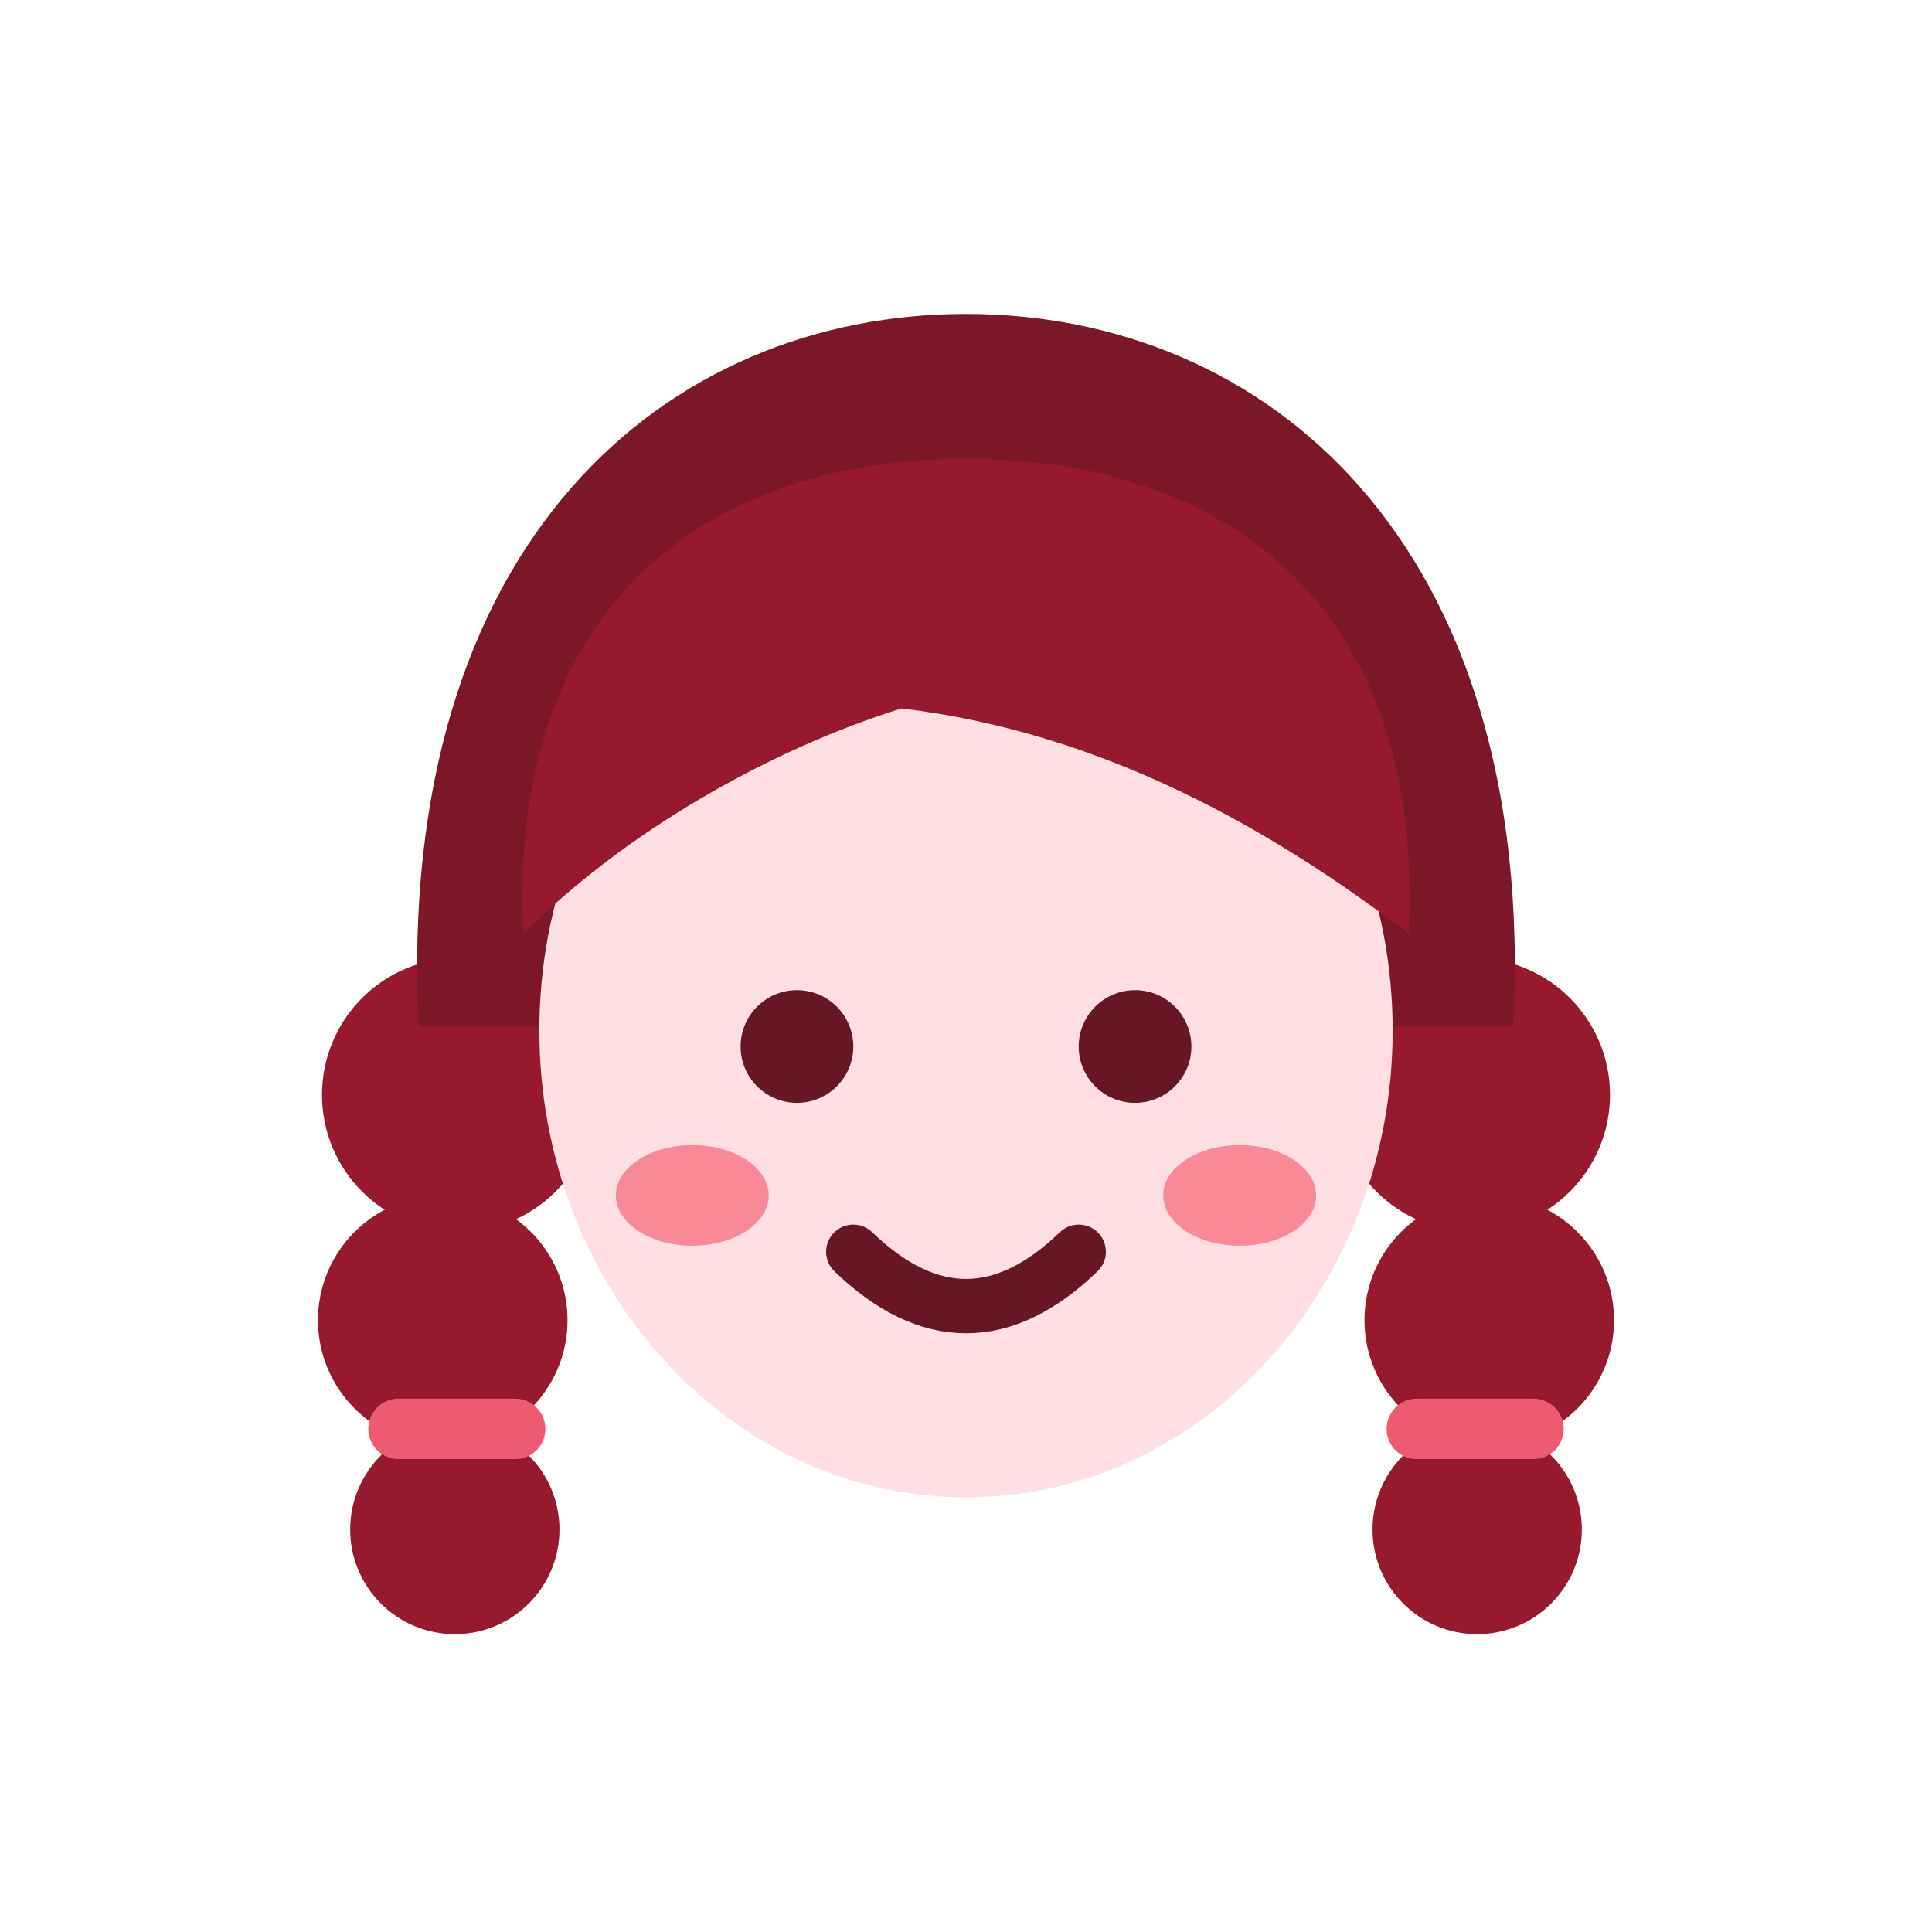
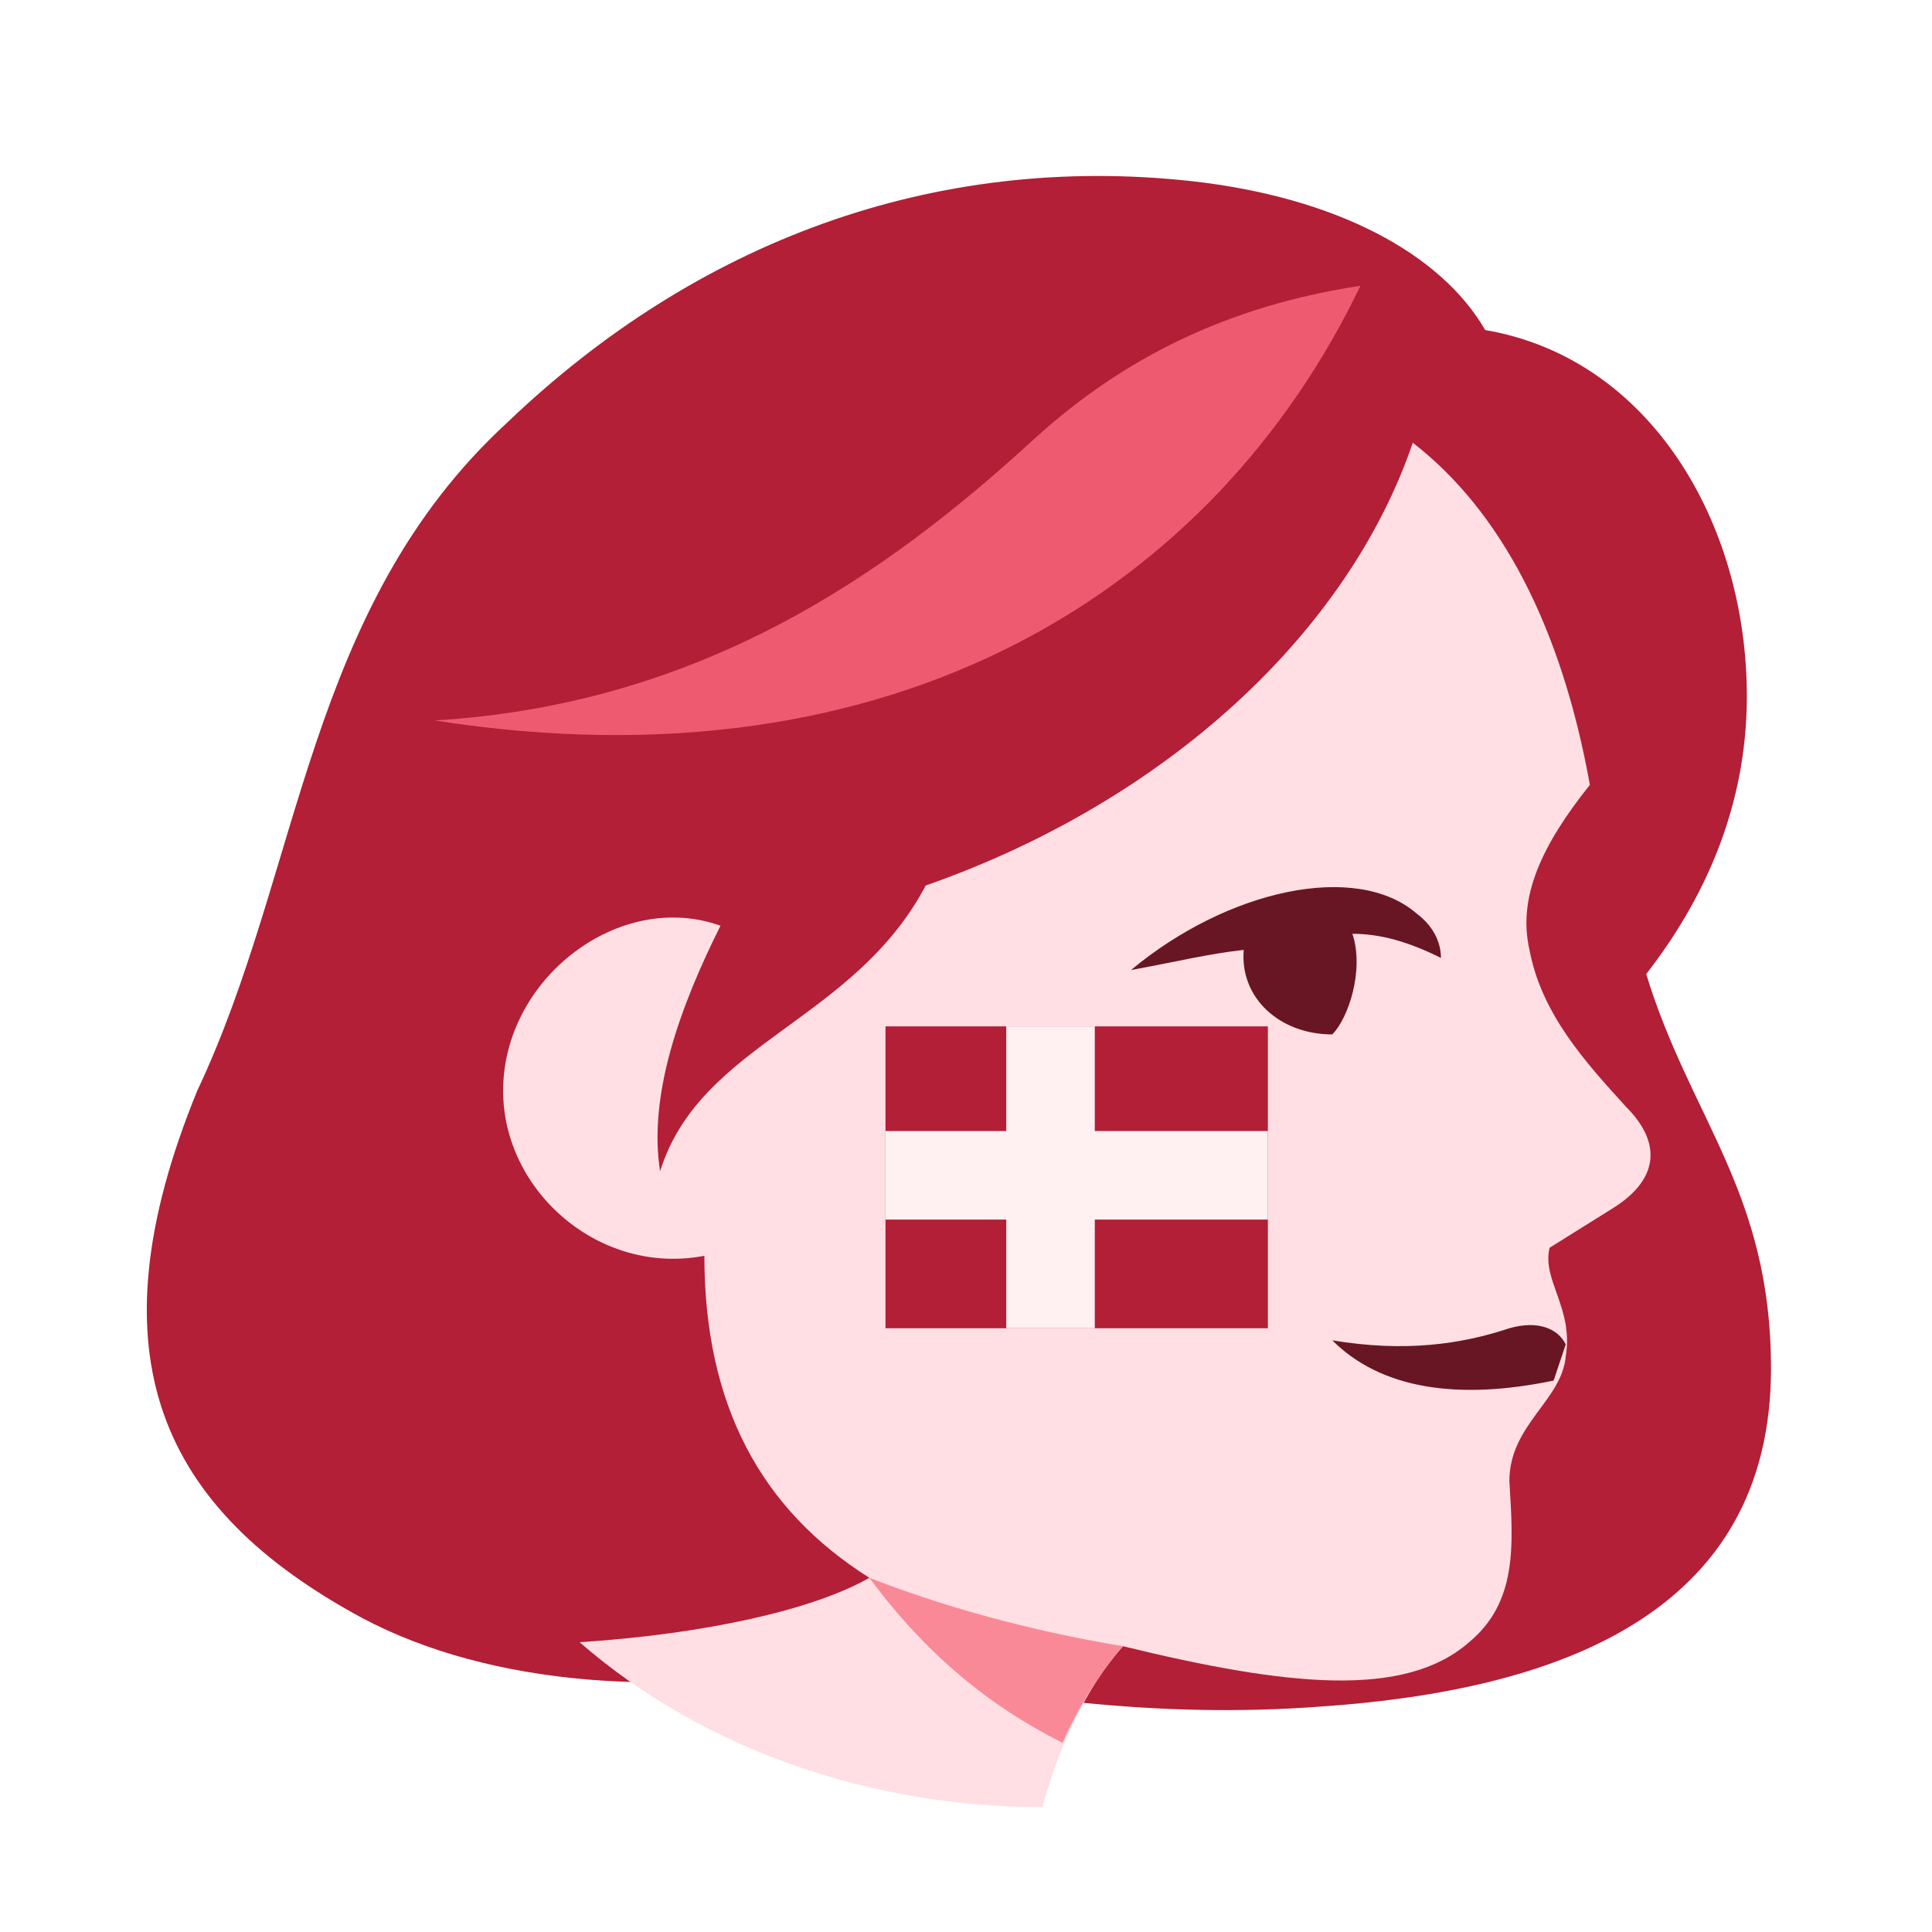
- <svg xmlns="http://www.w3.org/2000/svg" viewBox="0 0 48 48" role="img" aria-labelledby="t d">
-   <g fill="#96192d">
-     <circle cx="11.4" cy="27.2" r="3.4" />
-     <circle cx="36.6" cy="27.2" r="3.4" />
-     <circle cx="11.0" cy="32.8" r="3.1" />
-     <circle cx="37.0" cy="32.8" r="3.1" />
-     <circle cx="11.3" cy="38.0" r="2.6" />
-     <circle cx="36.7" cy="38.0" r="2.6" />
-   </g>
-   <path d="M9.9 35.5h2.9M35.2 35.5h2.9" stroke="#ee5b70" stroke-width="1.5" stroke-linecap="round" />
-   <path d="M10.4 25.5 C9.8 13.4 16.6 7.8 24 7.8 C31.4 7.8 38.2 13.4 37.6 25.5Z" fill="#7c1728" />
-   <ellipse cx="24" cy="25.6" rx="10.6" ry="11.6" fill="#ffdfe3" />
-   <circle cx="19.8" cy="26" r="1.4" fill="#681623" />
-   <circle cx="28.2" cy="26" r="1.4" fill="#681623" />
-   <path d="M21.2 31.1 Q24 33.8 26.8 31.1" fill="none" stroke="#681623" stroke-width="1.35" stroke-linecap="round" />
-   <ellipse cx="17.2" cy="29.7" rx="1.9" ry="1.25" fill="#fa8998" />
-   <ellipse cx="30.8" cy="29.7" rx="1.9" ry="1.25" fill="#fa8998" />
-   <path d="M13 23.2 C12.6 15 17.6 11.4 24 11.4 C30.4 11.4 35.4 15 35 23.2 C31.6 20.6 27.4 18.2 22.4 17.6 C19.2 18.6 15.6 20.6 13 23.2Z" fill="#96192d" />
+ <svg xmlns="http://www.w3.org/2000/svg" viewBox="0 0 48 48" role="img" aria-labelledby="title description">
+   <path fill="#b21f36" d="M4.9 27.1C7.5 21.6 7.6 15.1 12.6 10.5 17.3 6 23.2 3.8 29.6 4.5c3.6.4 6.2 1.8 7.3 3.7 4.1.7 6.5 4.8 6.5 9.1 0 2.8-1.1 5.1-2.5 6.9 1.1 3.6 3.1 5.4 3.1 9.8 0 6.1-5.3 8-11.2 8.4-4 .3-7.9-.2-11.9-1.1-4.2.9-8.7.6-11.9-1.1C4 37.5 2.2 33.7 4.9 27.1Z" />
+   <path fill="#ee5b70" d="M10.8 17.9c6.6-.4 11.2-3.6 14.9-7 2.2-2 4.8-3.3 8.1-3.8-3.6 7.5-11.5 12.6-23 10.8Z" />
+   <path fill="#ffdfe3" d="M35.1 11c2.2 1.7 3.7 4.6 4.4 8.5-1.2 1.5-1.8 2.8-1.5 4.1.3 1.6 1.4 2.8 2.4 3.9.9.9.8 1.8-.3 2.5l-1.6 1c-.2.8.6 1.5.4 2.7-.1 1.1-1.4 1.7-1.4 3.1.1 1.6.2 3-1 4-1.6 1.4-4.5 1.1-8.6.1-.9 1-1.6 2.5-2 4-4.2 0-8.4-1.4-11.5-4.1 3.1-.2 5.8-.8 7.2-1.6-2.7-1.7-4.1-4.3-4.1-8-2.6.5-5-1.6-5-4.1 0-2.8 2.9-5 5.4-4.1-1 2-1.8 4.2-1.5 6.1 1-3.2 4.8-3.7 6.6-7.1 6-2.1 10.5-6.3 12.1-11Z" />
+   <path fill="#fa8998" d="M21.6 39.2c1.8.7 3.9 1.3 6.3 1.7-.6.7-1.1 1.5-1.5 2.4-1.8-.9-3.4-2.2-4.8-4.1Z" />
+   <path fill="#681623" d="M28.1 24.1c2.4-2 5.6-2.7 7.1-1.4.4.3.6.7.6 1.1-.8-.4-1.5-.6-2.2-.6.3.9-.1 2.1-.5 2.5-1.3 0-2.3-.9-2.2-2.1-.9.1-1.7.3-2.8.5Zm5 9.2c1.8.3 3.2.1 4.4-.3.7-.2 1.2 0 1.4.4l-.3.9c-2.4.5-4.3.2-5.5-1Z" />
+   <path fill="#b21f36" d="M22 25.5h9.5v7.5H22Z" />
+   <path fill="#fff0f1" d="M25 25.5h2.2V33H25Z M22 28.1h9.5v2.2H22Z" />
</svg>
